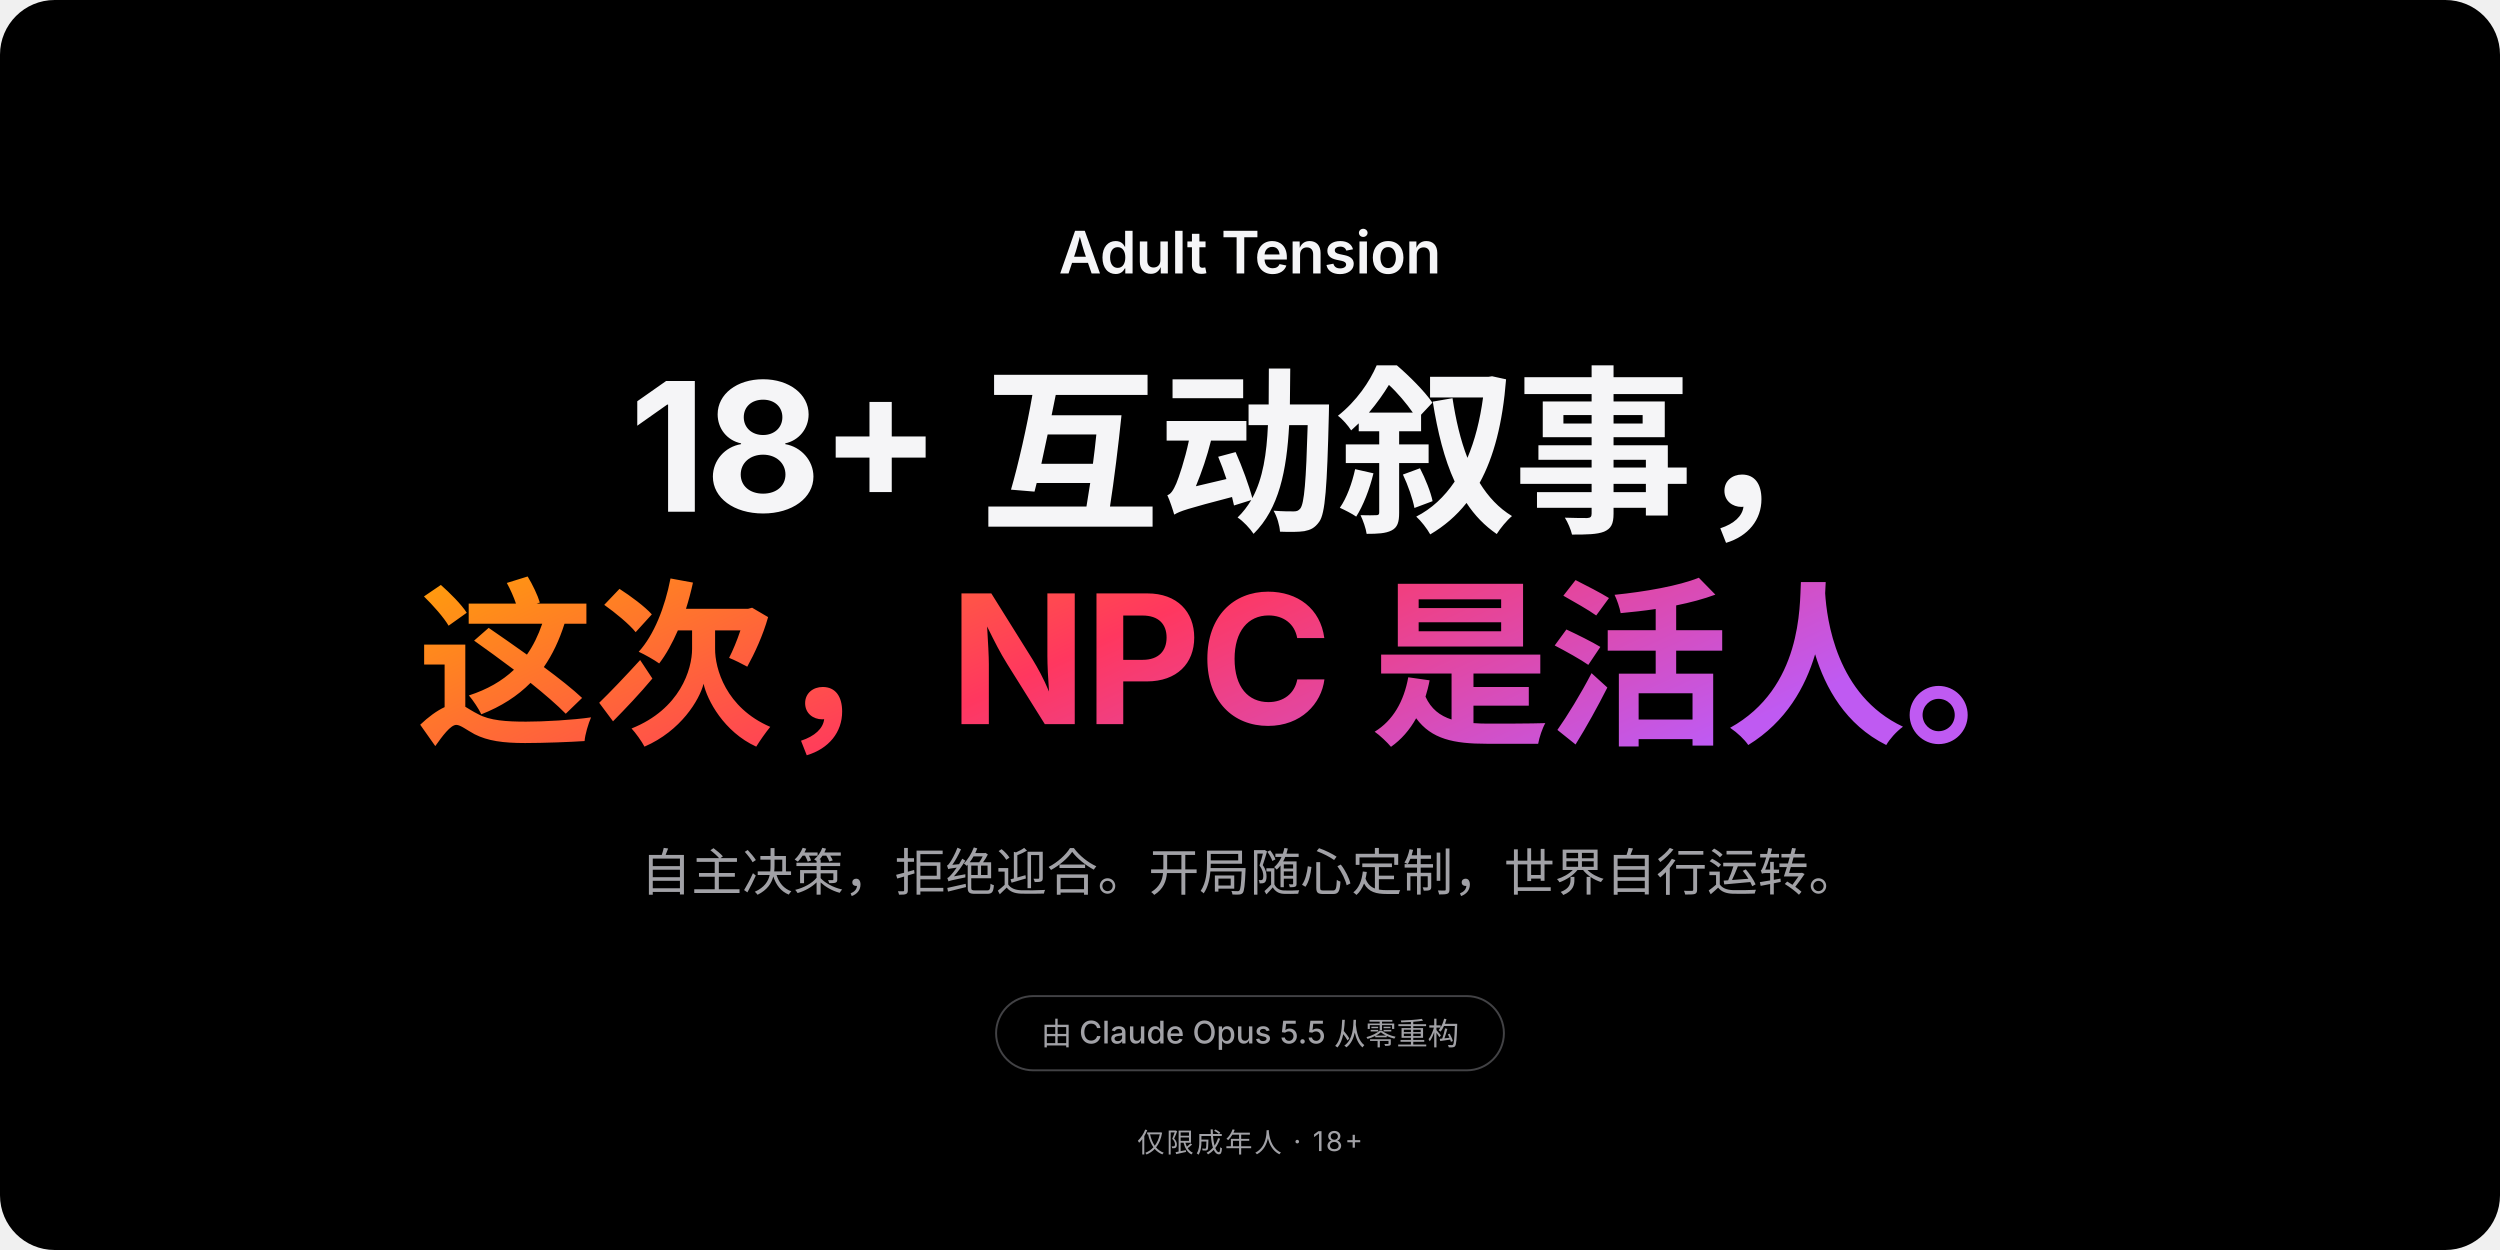
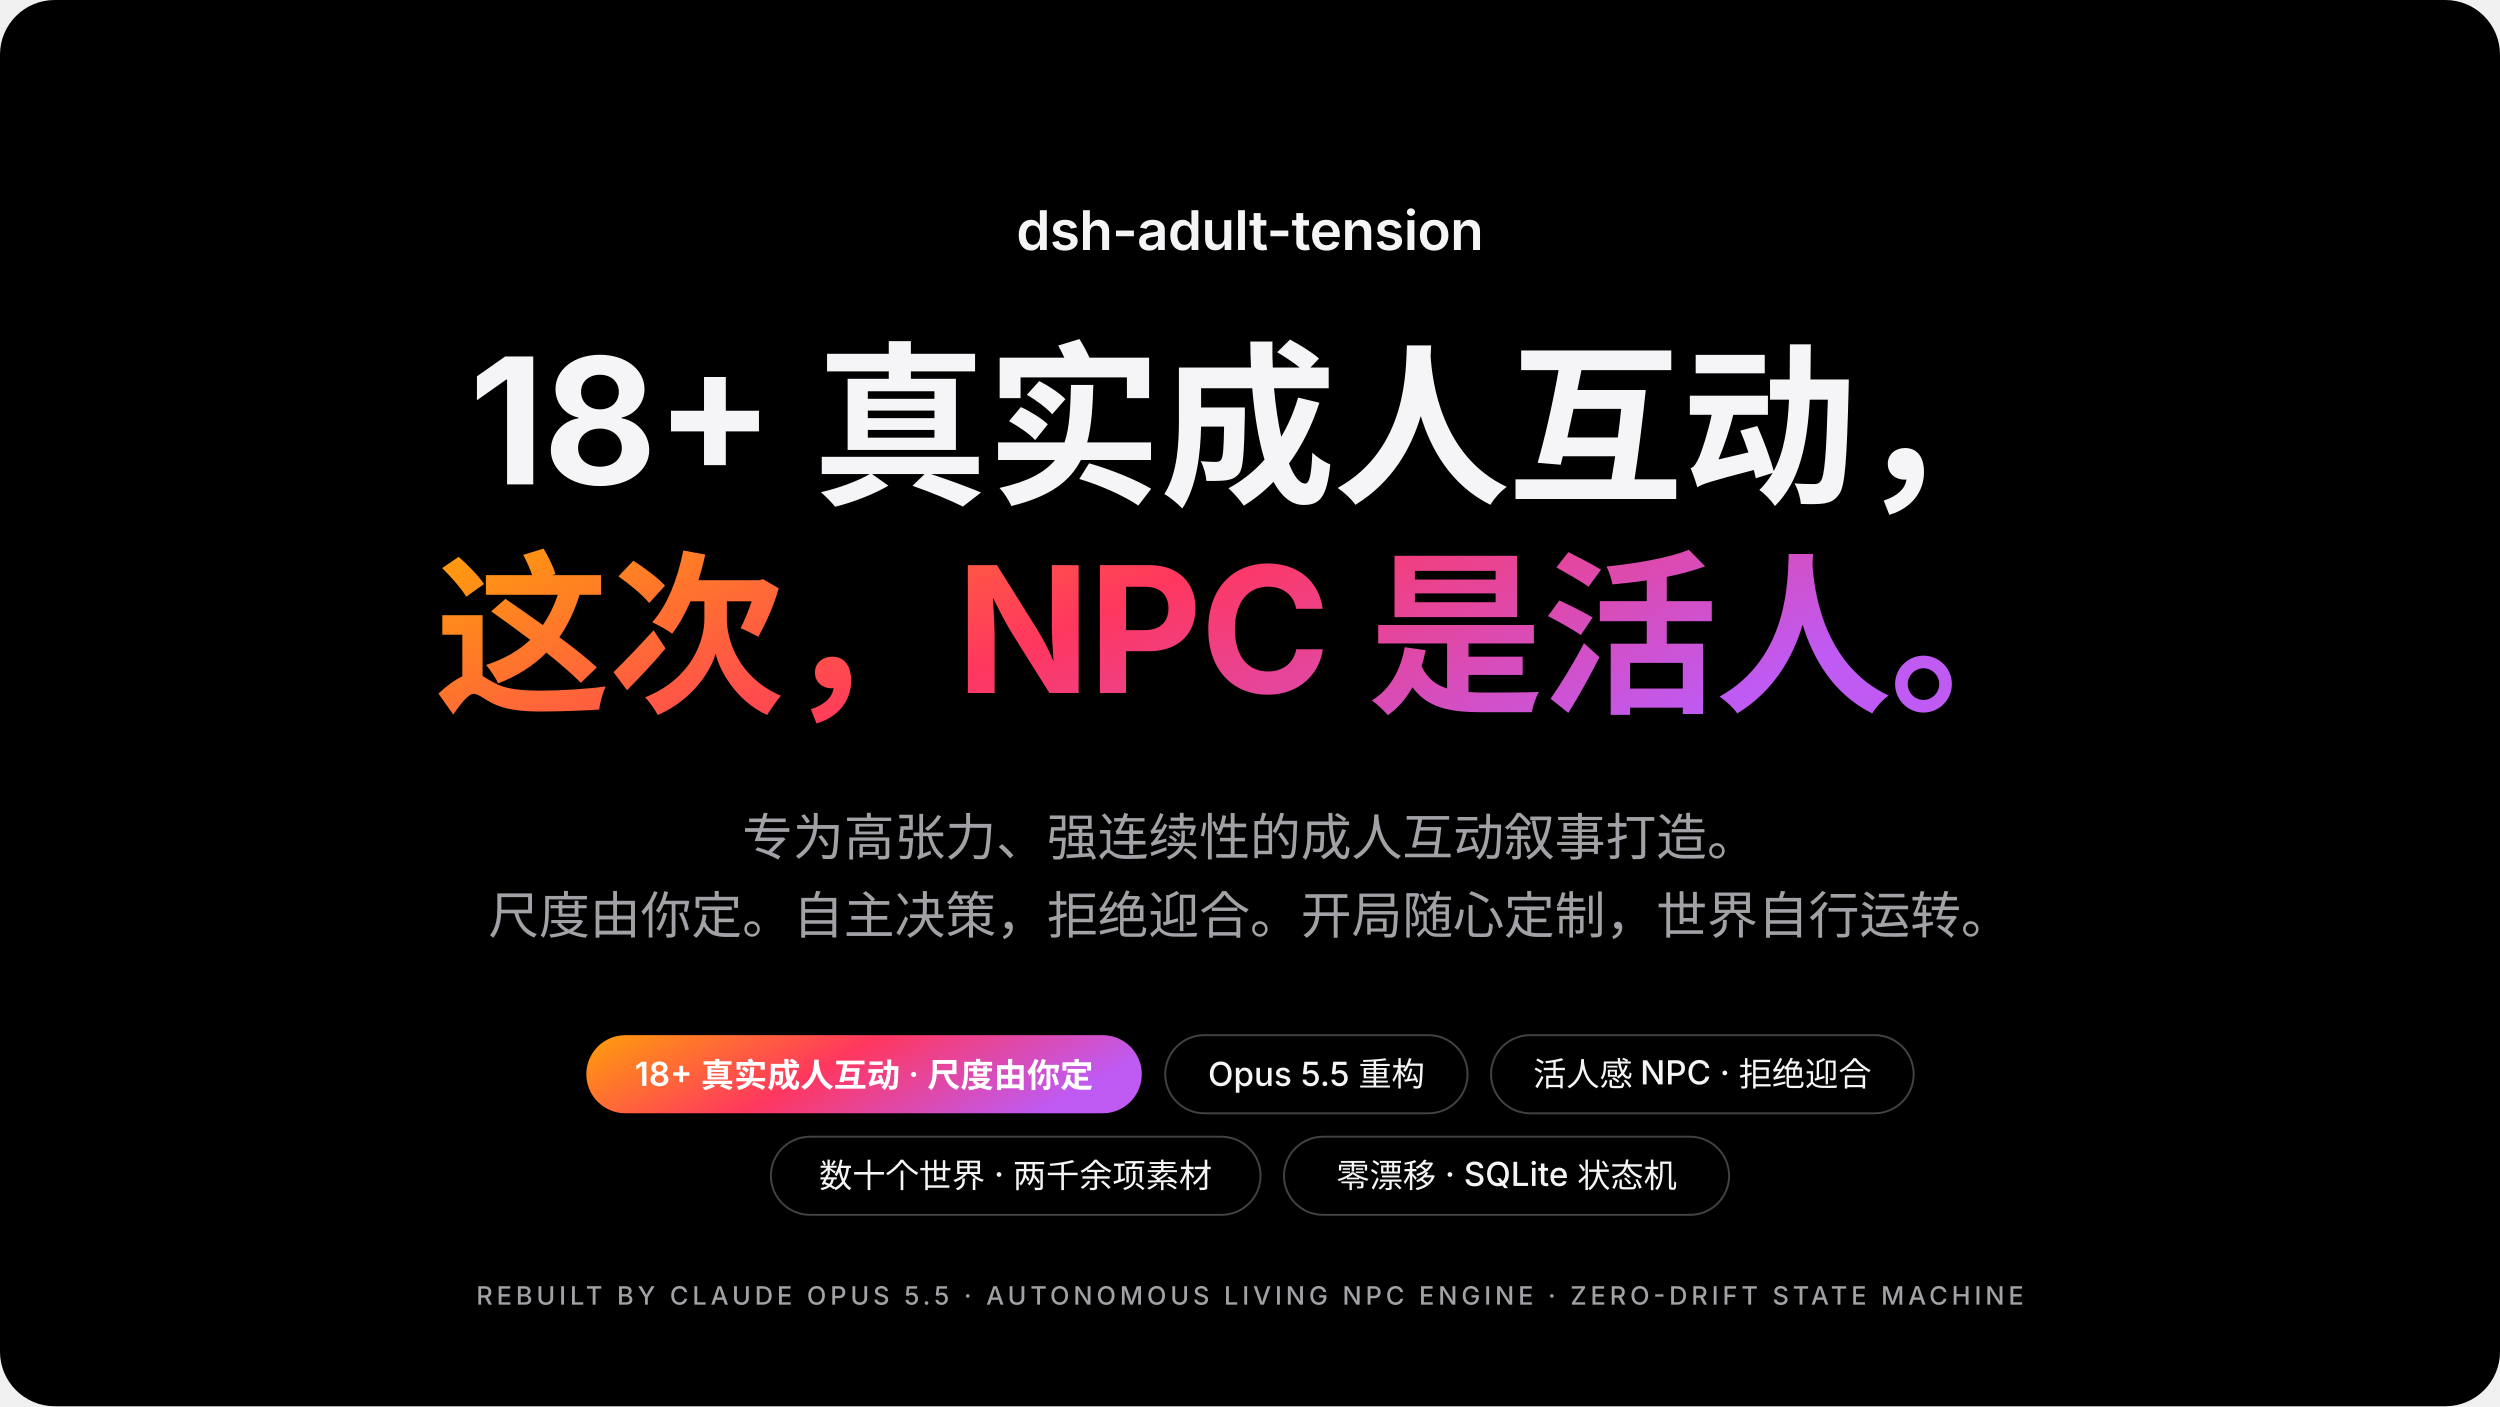
- <svg xmlns="http://www.w3.org/2000/svg" viewBox="0 0 1280 640" width="1280" height="640" role="img" aria-label="Adult Tension：18+ 互动叙事，这次，NPC 是活人。">
+ <svg xmlns="http://www.w3.org/2000/svg" viewBox="0 0 1280 720" width="1280" height="720" role="img" aria-label="dsh-adult-tension：18+ 真实成人互动，这次，NPC 是活人。">
  <defs>
    <linearGradient id="g" x1="0" y1="0" x2="1" y2="0.25">
      <stop offset="0" stop-color="#ff9f0a" />
      <stop offset="0.5" stop-color="#ff375f" />
      <stop offset="1" stop-color="#bf5af2" />
    </linearGradient>
  </defs>
-   <rect width="1280" height="640" rx="28" fill="#000000" />
-   <text x="640" y="140" font-family="-apple-system,BlinkMacSystemFont,'SF Pro Display','PingFang SC','Helvetica Neue','Microsoft YaHei','Noto Sans SC',sans-serif" font-size="30" font-weight="600" fill="#f5f5f7" text-anchor="middle" letter-spacing="-0.3">Adult Tension</text>
-   <text x="640" y="262" font-family="-apple-system,BlinkMacSystemFont,'SF Pro Display','PingFang SC','Helvetica Neue','Microsoft YaHei','Noto Sans SC',sans-serif" font-size="92" font-weight="700" fill="#f5f5f7" text-anchor="middle" letter-spacing="-1">18+ 互动叙事，</text>
-   <text x="640" y="374" font-family="-apple-system,BlinkMacSystemFont,'SF Pro Display','PingFang SC','Helvetica Neue','Microsoft YaHei','Noto Sans SC',sans-serif" font-size="92" font-weight="700" fill="url(#g)" text-anchor="middle" letter-spacing="-1">这次，NPC 是活人。</text>
-   <text x="640" y="456" font-family="-apple-system,BlinkMacSystemFont,'SF Pro Display','PingFang SC','Helvetica Neue','Microsoft YaHei','Noto Sans SC',sans-serif" font-size="26" font-weight="400" fill="#a1a1a6" text-anchor="middle" letter-spacing="0">自主决策，拒绝迎合。开局随心定制，世界自行运转。</text>
-   <rect x="510" y="510" width="260" height="38" rx="19" fill="none" stroke="#424245" />
-   <text x="640" y="535" font-family="-apple-system,BlinkMacSystemFont,'SF Pro Display','PingFang SC','Helvetica Neue','Microsoft YaHei','Noto Sans SC',sans-serif" font-size="16" font-weight="500" fill="#a1a1a6" text-anchor="middle" letter-spacing="0">由 Claude Opus 5.5 从零重构</text>
-   <text x="640" y="590" font-family="-apple-system,BlinkMacSystemFont,'SF Pro Display','PingFang SC','Helvetica Neue','Microsoft YaHei','Noto Sans SC',sans-serif" font-size="14" font-weight="400" fill="#a1a1a6" text-anchor="middle" letter-spacing="1">仅限成年人 · 18+</text>
+   <rect width="1280" height="720" rx="28" fill="#000000" />
+   <text x="640" y="128" font-family="-apple-system,BlinkMacSystemFont,'SF Pro Display','PingFang SC','Helvetica Neue','Microsoft YaHei','Noto Sans SC',sans-serif" font-size="28" font-weight="600" fill="#f5f5f7" text-anchor="middle" letter-spacing="-0.3">dsh-adult-tension</text>
+   <text x="640" y="248" font-family="-apple-system,BlinkMacSystemFont,'SF Pro Display','PingFang SC','Helvetica Neue','Microsoft YaHei','Noto Sans SC',sans-serif" font-size="90" font-weight="700" fill="#f5f5f7" text-anchor="middle" letter-spacing="-1">18+ 真实成人互动，</text>
+   <text x="640" y="358" font-family="-apple-system,BlinkMacSystemFont,'SF Pro Display','PingFang SC','Helvetica Neue','Microsoft YaHei','Noto Sans SC',sans-serif" font-size="90" font-weight="700" fill="url(#g)" text-anchor="middle" letter-spacing="-1">这次，NPC 是活人。</text>
+   <text x="640" y="438" font-family="-apple-system,BlinkMacSystemFont,'SF Pro Display','PingFang SC','Helvetica Neue','Microsoft YaHei','Noto Sans SC',sans-serif" font-size="26" font-weight="400" fill="#a1a1a6" text-anchor="middle" letter-spacing="0">专为高张力、强连续性的成人互动叙事打造。</text>
+   <text x="640" y="478" font-family="-apple-system,BlinkMacSystemFont,'SF Pro Display','PingFang SC','Helvetica Neue','Microsoft YaHei','Noto Sans SC',sans-serif" font-size="26" font-weight="400" fill="#a1a1a6" text-anchor="middle" letter-spacing="0">尺度由你定。自主决策，拒绝迎合。开局随心定制，世界自行运转。</text>
+   <rect x="300.2" y="530" width="284.4" height="40" rx="20" fill="url(#g)" />
+   <text x="442.4" y="556" font-family="-apple-system,BlinkMacSystemFont,'SF Pro Display','PingFang SC','Helvetica Neue','Microsoft YaHei','Noto Sans SC',sans-serif" font-size="17" font-weight="600" fill="#ffffff" text-anchor="middle" letter-spacing="0">18+ 真实成人互动 · 尺度由你定</text>
+   <rect x="596.6" y="530" width="154.8" height="40" rx="20" fill="none" stroke="#424245" />
+   <text x="674.0" y="556" font-family="-apple-system,BlinkMacSystemFont,'SF Pro Display','PingFang SC','Helvetica Neue','Microsoft YaHei','Noto Sans SC',sans-serif" font-size="17" font-weight="500" fill="#f5f5f7" text-anchor="middle" letter-spacing="0">Opus 5.5 重构</text>
+   <rect x="763.4" y="530" width="216.4" height="40" rx="20" fill="none" stroke="#424245" />
+   <text x="871.6" y="556" font-family="-apple-system,BlinkMacSystemFont,'SF Pro Display','PingFang SC','Helvetica Neue','Microsoft YaHei','Noto Sans SC',sans-serif" font-size="17" font-weight="500" fill="#f5f5f7" text-anchor="middle" letter-spacing="0">活人感 NPC · 拒绝迎合</text>
+   <rect x="394.7" y="582" width="250.7" height="40" rx="20" fill="none" stroke="#424245" />
+   <text x="520.0" y="608" font-family="-apple-system,BlinkMacSystemFont,'SF Pro Display','PingFang SC','Helvetica Neue','Microsoft YaHei','Noto Sans SC',sans-serif" font-size="17" font-weight="500" fill="#f5f5f7" text-anchor="middle" letter-spacing="0">数十个世界 · 两千余项素材</text>
+   <rect x="657.4" y="582" width="227.9" height="40" rx="20" fill="none" stroke="#424245" />
+   <text x="771.4" y="608" font-family="-apple-system,BlinkMacSystemFont,'SF Pro Display','PingFang SC','Helvetica Neue','Microsoft YaHei','Noto Sans SC',sans-serif" font-size="17" font-weight="500" fill="#f5f5f7" text-anchor="middle" letter-spacing="0">零漂移 · SQLite 状态机</text>
+   <text x="640" y="668" font-family="-apple-system,BlinkMacSystemFont,'SF Pro Display','PingFang SC','Helvetica Neue','Microsoft YaHei','Noto Sans SC',sans-serif" font-size="13" font-weight="500" fill="#a1a1a6" text-anchor="middle" letter-spacing="2">REBUILT BY CLAUDE OPUS 5.5 · AUTONOMOUS LIVING NPC ENGINE · ZERO-DRIFT STATE MACHINE</text>
</svg>
